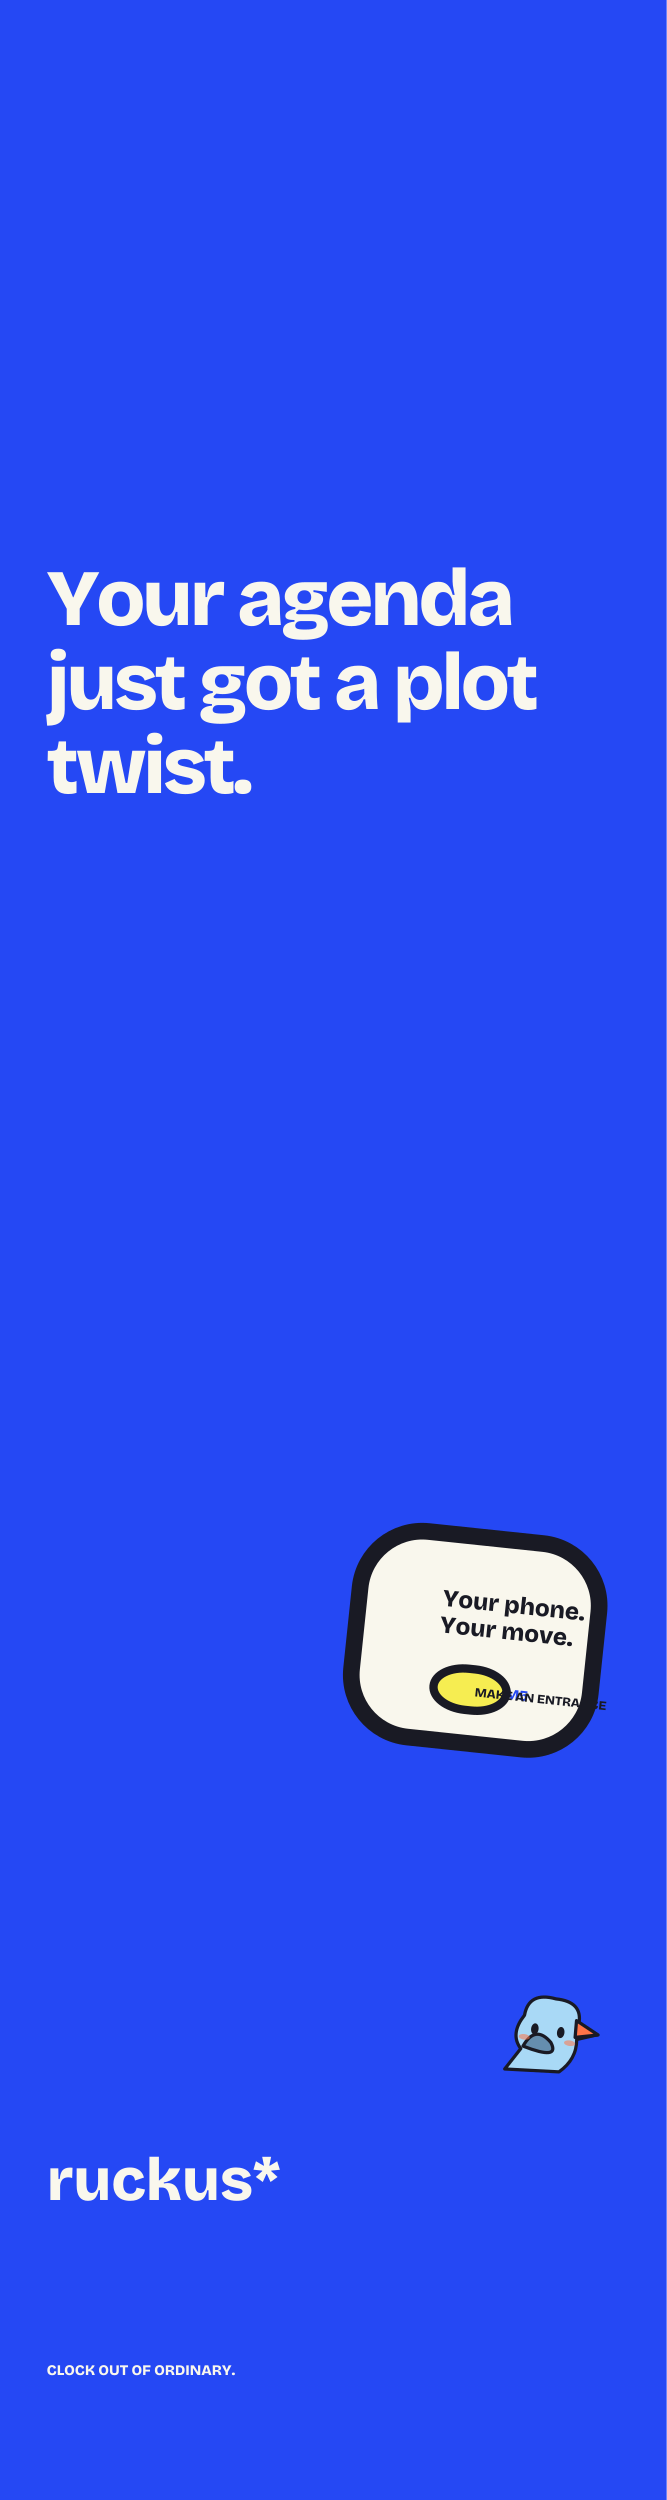
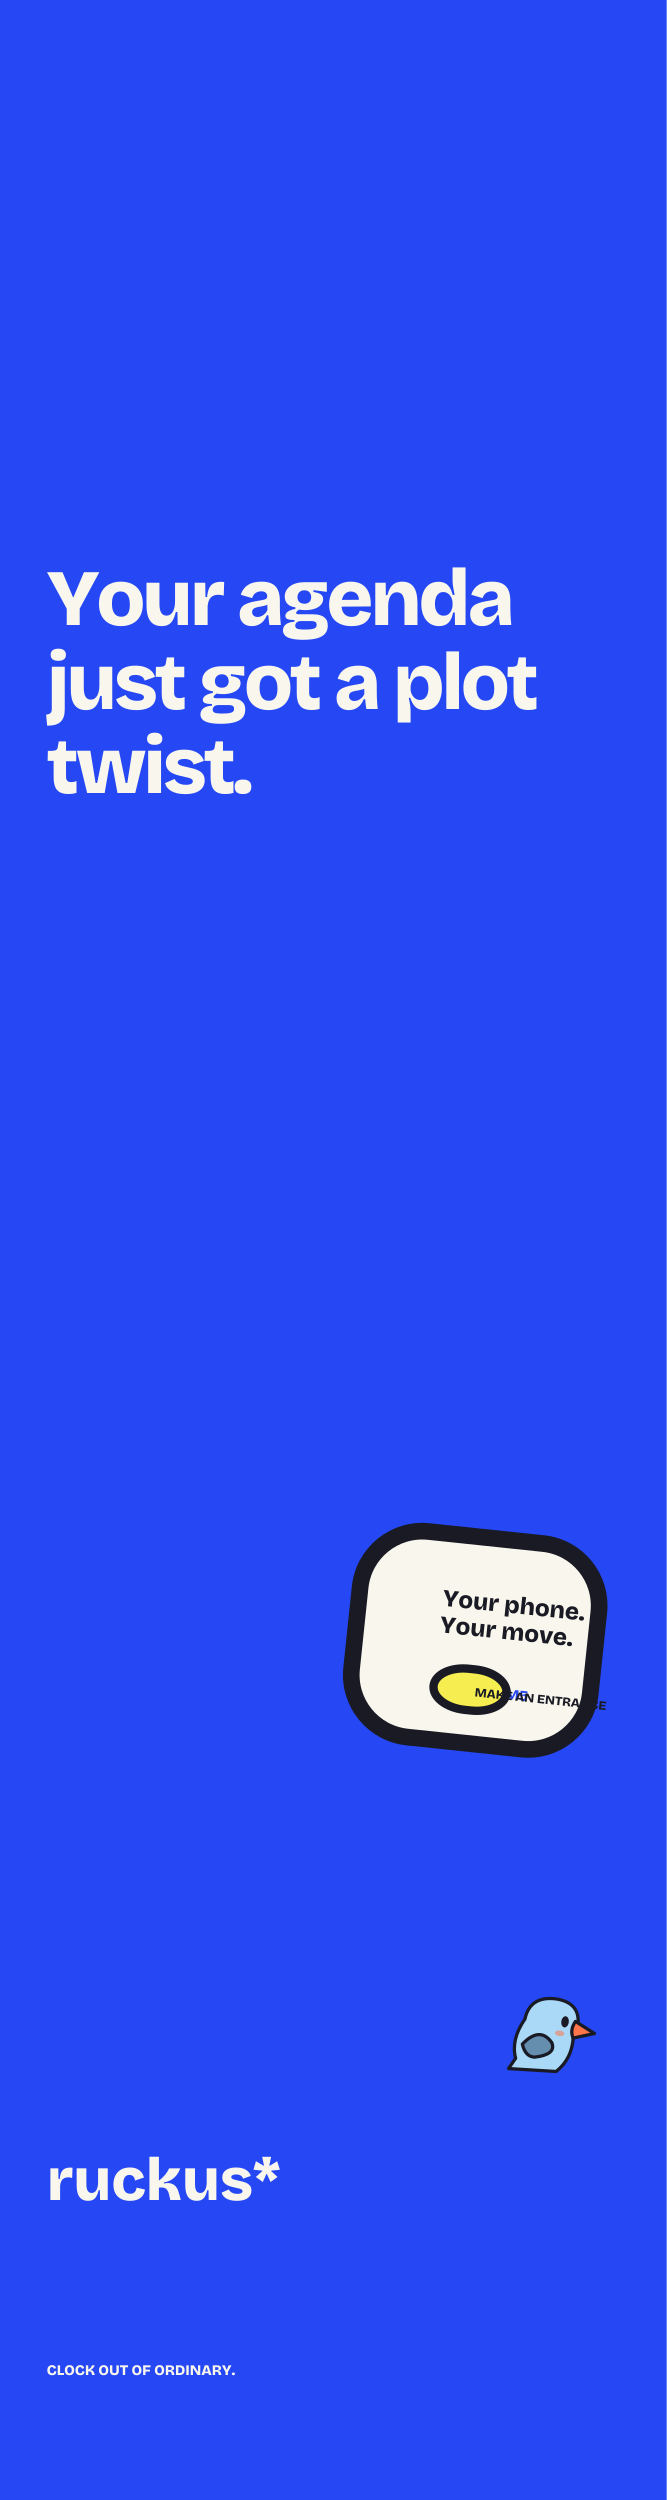
<svg xmlns="http://www.w3.org/2000/svg" viewBox="0 0 160 600">
  <rect width="160" height="600" fill="#2548f4" />
  <g fill="#f9f7ed" aria-label="Your agenda">
    <path d="M251 0V203L4 660H198L329 347H335L466 660H658L413 205V0Z" transform="translate(11.20 150.00) scale(0.0192 -0.0192)" />
    <path d="M305 -14Q225 -14 163.5 17.0Q102 48 67.0 110.0Q32 172 32 265Q32 358 67.0 419.5Q102 481 164.0 511.5Q226 542 306 542Q386 542 448.0 511.0Q510 480 545.0 418.5Q580 357 580 264Q580 169 544.0 107.0Q508 45 445.5 15.5Q383 -14 305 -14ZM310 103Q346 103 370.0 119.5Q394 136 406.0 170.0Q418 204 418 254Q418 307 405.0 343.5Q392 380 366.5 399.5Q341 419 301 419Q267 419 242.5 402.5Q218 386 206.0 352.0Q194 318 194 267Q194 185 224.5 144.0Q255 103 310 103Z" transform="translate(23.14 150.00) scale(0.0192 -0.0192)" />
    <path d="M243 -14Q149 -14 101.5 49.5Q54 113 54 243V528H216V264Q216 190 238.0 153.5Q260 117 305 117Q332 117 351.5 130.5Q371 144 384.5 168.5Q398 193 404.5 225.0Q411 257 411 295V528H572V214V0H444L441 163H421Q406 101 383.5 61.5Q361 22 327.0 4.0Q293 -14 243 -14Z" transform="translate(34.12 150.00) scale(0.0192 -0.0192)" />
    <path d="M62 0V245V528H194L197 349H217Q224 419 243.5 460.5Q263 502 299.5 521.0Q336 540 390 540Q398 540 408.0 539.5Q418 539 431 537L425 365Q409 373 390.5 375.5Q372 378 358 378Q319 378 290.5 363.0Q262 348 245.5 317.0Q229 286 224 239V0Z" transform="translate(45.53 150.00) scale(0.0192 -0.0192)" />
    <path d="M186 -14Q142 -14 108.0 3.5Q74 21 55.0 54.5Q36 88 36 136Q36 181 53.5 210.5Q71 240 104.5 257.5Q138 275 185.0 286.5Q232 298 292 307Q321 312 340.5 316.5Q360 321 370.0 331.0Q380 341 380 360Q380 385 362.0 403.0Q344 421 304 421Q276 421 253.5 411.0Q231 401 215.0 382.0Q199 363 191 336L49 378Q62 420 85.5 451.0Q109 482 142.0 502.5Q175 523 217.5 532.5Q260 542 308 542Q388 542 438.5 516.5Q489 491 513.5 437.5Q538 384 538 300V219Q538 183 539.5 146.5Q541 110 543.5 73.5Q546 37 550 0H408Q404 23 400.0 55.5Q396 88 394 122H375Q361 84 334.5 52.5Q308 21 270.5 3.5Q233 -14 186 -14ZM259 100Q277 100 295.5 106.5Q314 113 331.0 124.5Q348 136 362.0 153.0Q376 170 383 190L381 269L403 264Q384 252 361.0 245.0Q338 238 314.5 234.0Q291 230 268.5 225.5Q246 221 228.5 214.0Q211 207 201.0 195.0Q191 183 191 162Q191 134 210.0 117.0Q229 100 259 100Z" transform="translate(56.84 150.00) scale(0.0192 -0.0192)" />
    <path d="M275 -185Q187 -185 130.5 -171.5Q74 -158 48.0 -131.5Q22 -105 22 -67Q22 -21 58.5 8.0Q95 37 166 41V62Q111 62 81.5 73.0Q52 84 52 114Q52 142 81.0 165.0Q110 188 177 201V222Q116 227 80.0 262.5Q44 298 44 356Q44 405 72.0 445.5Q100 486 156.0 510.5Q212 535 296 535H570V414L403 436V412Q468 403 496.0 382.0Q524 361 524 323Q524 283 496.5 252.0Q469 221 419.0 203.5Q369 186 300 186Q288 186 273.5 187.0Q259 188 220 192Q204 178 195.0 168.5Q186 159 186 151Q186 145 191.0 141.0Q196 137 205.5 135.5Q215 134 226 134H387Q407 134 439.5 131.5Q472 129 504.5 116.0Q537 103 559.5 74.0Q582 45 582 -9Q582 -68 549.0 -107.5Q516 -147 448.0 -166.0Q380 -185 275 -185ZM296 -57Q354 -57 386.0 -51.0Q418 -45 430.5 -32.0Q443 -19 443 0Q443 18 436.0 28.5Q429 39 418.0 43.0Q407 47 395.5 48.0Q384 49 376 49H247Q210 49 192.5 31.5Q175 14 175 -9Q175 -28 187.0 -38.5Q199 -49 225.5 -53.0Q252 -57 296 -57ZM289 266Q332 266 353.5 289.0Q375 312 375 347Q375 385 353.0 409.5Q331 434 290 434Q249 434 226.0 409.5Q203 385 203 347Q203 324 213.0 305.5Q223 287 242.0 276.5Q261 266 289 266Z" transform="translate(67.49 150.00) scale(0.0192 -0.0192)" />
    <path d="M313 -14Q247 -14 195.0 3.5Q143 21 106.5 55.0Q70 89 51.0 139.0Q32 189 32 254Q32 317 50.5 370.0Q69 423 103.5 461.5Q138 500 188.5 521.0Q239 542 302 542Q366 542 414.5 521.5Q463 501 494.5 461.0Q526 421 541.0 363.5Q556 306 551 232L138 229V313L459 316L402 277Q409 327 396.0 358.5Q383 390 358.0 404.5Q333 419 304 419Q269 419 242.5 400.0Q216 381 201.0 345.0Q186 309 186 257Q186 175 221.5 138.0Q257 101 312 101Q339 101 357.0 108.5Q375 116 386.5 127.5Q398 139 404.5 153.0Q411 167 415 180L555 150Q547 113 529.5 83.0Q512 53 482.5 31.0Q453 9 411.5 -2.5Q370 -14 313 -14Z" transform="translate(78.38 150.00) scale(0.0192 -0.0192)" />
    <path d="M62 0V318V528H192L194 373H214Q227 429 251.0 467.0Q275 505 312.0 523.5Q349 542 399 542Q492 542 540.5 477.0Q589 412 589 270V0H427V252Q427 334 403.5 371.5Q380 409 334 409Q296 409 271.5 386.0Q247 363 235.0 325.0Q223 287 223 240V0Z" transform="translate(88.88 150.00) scale(0.0192 -0.0192)" />
    <path d="M255 -14Q189 -14 139.5 19.5Q90 53 62.0 115.5Q34 178 34 265Q34 345 58.0 407.0Q82 469 129.5 504.5Q177 540 247 540Q297 540 331.5 522.0Q366 504 389.0 468.0Q412 432 426 377H451Q444 411 438.0 441.5Q432 472 428.5 498.5Q425 525 425 545V720H587V258V0H455L453 156H431Q420 96 396.5 58.5Q373 21 337.5 3.5Q302 -14 255 -14ZM313 116Q344 116 365.5 129.5Q387 143 400.0 164.0Q413 185 419.0 209.0Q425 233 425 254V275Q425 294 420.0 313.0Q415 332 405.5 350.0Q396 368 382.0 382.0Q368 396 349.5 404.0Q331 412 309 412Q276 412 252.5 394.0Q229 376 216.5 343.0Q204 310 204 265Q204 220 217.0 186.5Q230 153 255.0 134.5Q280 116 313 116Z" transform="translate(100.46 150.00) scale(0.0192 -0.0192)" />
    <path d="M186 -14Q142 -14 108.0 3.5Q74 21 55.0 54.5Q36 88 36 136Q36 181 53.5 210.5Q71 240 104.5 257.5Q138 275 185.0 286.5Q232 298 292 307Q321 312 340.5 316.5Q360 321 370.0 331.0Q380 341 380 360Q380 385 362.0 403.0Q344 421 304 421Q276 421 253.5 411.0Q231 401 215.0 382.0Q199 363 191 336L49 378Q62 420 85.5 451.0Q109 482 142.0 502.5Q175 523 217.5 532.5Q260 542 308 542Q388 542 438.5 516.5Q489 491 513.5 437.5Q538 384 538 300V219Q538 183 539.5 146.5Q541 110 543.5 73.5Q546 37 550 0H408Q404 23 400.0 55.5Q396 88 394 122H375Q361 84 334.5 52.5Q308 21 270.5 3.5Q233 -14 186 -14ZM259 100Q277 100 295.5 106.5Q314 113 331.0 124.5Q348 136 362.0 153.0Q376 170 383 190L381 269L403 264Q384 252 361.0 245.0Q338 238 314.5 234.0Q291 230 268.5 225.5Q246 221 228.5 214.0Q211 207 201.0 195.0Q191 183 191 162Q191 134 210.0 117.0Q229 100 259 100Z" transform="translate(112.15 150.00) scale(0.0192 -0.0192)" />
  </g>
  <g fill="#f9f7ed" aria-label="just got a plot">
    <path d="M21 -208Q16 -208 13.0 -208.0Q10 -208 6 -208L-7 -71Q32 -66 48.0 -51.0Q64 -36 64 3V528H226V-6Q226 -60 212.5 -98.5Q199 -137 173.0 -161.0Q147 -185 108.5 -196.5Q70 -208 21 -208ZM145 602Q99 602 74.5 621.5Q50 641 50 677Q50 715 74.5 734.5Q99 754 145 754Q192 754 216.5 734.5Q241 715 241 678Q241 641 216.5 621.5Q192 602 145 602Z" transform="translate(11.20 170.16) scale(0.0192 -0.0192)" />
    <path d="M243 -14Q149 -14 101.5 49.5Q54 113 54 243V528H216V264Q216 190 238.0 153.5Q260 117 305 117Q332 117 351.5 130.5Q371 144 384.5 168.5Q398 193 404.5 225.0Q411 257 411 295V528H572V214V0H444L441 163H421Q406 101 383.5 61.5Q361 22 327.0 4.0Q293 -14 243 -14Z" transform="translate(15.96 170.16) scale(0.0192 -0.0192)" />
    <path d="M278 -14Q225 -14 182.0 -4.5Q139 5 107.0 23.0Q75 41 54.5 66.5Q34 92 26 123L146 176Q153 159 170.5 141.5Q188 124 217.5 113.0Q247 102 289 102Q329 102 351.5 113.5Q374 125 374 147Q374 163 361.5 172.5Q349 182 324.0 189.5Q299 197 262 204Q224 212 185.0 222.5Q146 233 112.0 251.5Q78 270 57.5 300.5Q37 331 37 378Q37 427 63.0 463.5Q89 500 140.5 521.0Q192 542 266 542Q332 542 382.0 525.0Q432 508 465.5 476.5Q499 445 512 401L383 355Q378 377 362.5 393.0Q347 409 323.5 417.5Q300 426 268 426Q229 426 207.5 414.0Q186 402 186 382Q186 366 200.5 355.5Q215 345 242.0 338.0Q269 331 306 323Q345 315 383.5 304.5Q422 294 453.5 276.5Q485 259 503.5 230.5Q522 202 522 157Q522 104 494.0 65.5Q466 27 411.5 6.5Q357 -14 278 -14Z" transform="translate(27.37 170.16) scale(0.0192 -0.0192)" />
    <path d="M268 -13Q175 -13 131.0 36.5Q87 86 87 195V402H12L15 527H69Q101 528 117.5 537.0Q134 546 138 571L151 645H242V528H369V397H242V202Q242 168 258.5 152.0Q275 136 309 136Q328 136 345.0 140.0Q362 144 373 151V2Q341 -8 314.5 -10.5Q288 -13 268 -13Z" transform="translate(37.14 170.16) scale(0.0192 -0.0192)" />
    <path d="M275 -185Q187 -185 130.5 -171.5Q74 -158 48.0 -131.5Q22 -105 22 -67Q22 -21 58.5 8.0Q95 37 166 41V62Q111 62 81.5 73.0Q52 84 52 114Q52 142 81.0 165.0Q110 188 177 201V222Q116 227 80.0 262.5Q44 298 44 356Q44 405 72.0 445.5Q100 486 156.0 510.5Q212 535 296 535H570V414L403 436V412Q468 403 496.0 382.0Q524 361 524 323Q524 283 496.5 252.0Q469 221 419.0 203.5Q369 186 300 186Q288 186 273.5 187.0Q259 188 220 192Q204 178 195.0 168.5Q186 159 186 151Q186 145 191.0 141.0Q196 137 205.5 135.5Q215 134 226 134H387Q407 134 439.5 131.5Q472 129 504.5 116.0Q537 103 559.5 74.0Q582 45 582 -9Q582 -68 549.0 -107.5Q516 -147 448.0 -166.0Q380 -185 275 -185ZM296 -57Q354 -57 386.0 -51.0Q418 -45 430.5 -32.0Q443 -19 443 0Q443 18 436.0 28.5Q429 39 418.0 43.0Q407 47 395.5 48.0Q384 49 376 49H247Q210 49 192.5 31.5Q175 14 175 -9Q175 -28 187.0 -38.5Q199 -49 225.5 -53.0Q252 -57 296 -57ZM289 266Q332 266 353.5 289.0Q375 312 375 347Q375 385 353.0 409.5Q331 434 290 434Q249 434 226.0 409.5Q203 385 203 347Q203 324 213.0 305.5Q223 287 242.0 276.5Q261 266 289 266Z" transform="translate(47.68 170.16) scale(0.0192 -0.0192)" />
    <path d="M305 -14Q225 -14 163.5 17.0Q102 48 67.0 110.0Q32 172 32 265Q32 358 67.0 419.5Q102 481 164.0 511.5Q226 542 306 542Q386 542 448.0 511.0Q510 480 545.0 418.5Q580 357 580 264Q580 169 544.0 107.0Q508 45 445.5 15.5Q383 -14 305 -14ZM310 103Q346 103 370.0 119.5Q394 136 406.0 170.0Q418 204 418 254Q418 307 405.0 343.5Q392 380 366.5 399.5Q341 419 301 419Q267 419 242.5 402.5Q218 386 206.0 352.0Q194 318 194 267Q194 185 224.5 144.0Q255 103 310 103Z" transform="translate(58.57 170.16) scale(0.0192 -0.0192)" />
    <path d="M268 -13Q175 -13 131.0 36.5Q87 86 87 195V402H12L15 527H69Q101 528 117.5 537.0Q134 546 138 571L151 645H242V528H369V397H242V202Q242 168 258.5 152.0Q275 136 309 136Q328 136 345.0 140.0Q362 144 373 151V2Q341 -8 314.5 -10.5Q288 -13 268 -13Z" transform="translate(69.55 170.16) scale(0.0192 -0.0192)" />
    <path d="M186 -14Q142 -14 108.0 3.5Q74 21 55.0 54.5Q36 88 36 136Q36 181 53.5 210.5Q71 240 104.5 257.5Q138 275 185.0 286.5Q232 298 292 307Q321 312 340.5 316.5Q360 321 370.0 331.0Q380 341 380 360Q380 385 362.0 403.0Q344 421 304 421Q276 421 253.5 411.0Q231 401 215.0 382.0Q199 363 191 336L49 378Q62 420 85.5 451.0Q109 482 142.0 502.5Q175 523 217.5 532.5Q260 542 308 542Q388 542 438.5 516.5Q489 491 513.5 437.5Q538 384 538 300V219Q538 183 539.5 146.5Q541 110 543.5 73.5Q546 37 550 0H408Q404 23 400.0 55.5Q396 88 394 122H375Q361 84 334.5 52.5Q308 21 270.5 3.5Q233 -14 186 -14ZM259 100Q277 100 295.5 106.5Q314 113 331.0 124.5Q348 136 362.0 153.0Q376 170 383 190L381 269L403 264Q384 252 361.0 245.0Q338 238 314.5 234.0Q291 230 268.5 225.5Q246 221 228.5 214.0Q211 207 201.0 195.0Q191 183 191 162Q191 134 210.0 117.0Q229 100 259 100Z" transform="translate(80.09 170.16) scale(0.0192 -0.0192)" />
    <path d="M62 -169V258V528H194L196 378L214 376Q223 432 246.0 469.0Q269 506 305.5 524.0Q342 542 389 542Q459 542 509.5 508.0Q560 474 587.0 411.0Q614 348 614 260Q614 182 590.5 120.0Q567 58 519.5 22.0Q472 -14 399 -14Q350 -14 316.0 3.5Q282 21 258.5 55.0Q235 89 219 140H200Q206 113 211.0 85.0Q216 57 219.5 31.0Q223 5 223 -19V-169ZM340 113Q373 113 396.5 131.0Q420 149 433.0 182.0Q446 215 446 259Q446 306 432.5 339.5Q419 373 394.0 391.5Q369 410 336 410Q305 410 283.5 396.5Q262 383 248.5 361.5Q235 340 229.0 316.0Q223 292 223 271V249Q223 230 228.0 211.0Q233 192 243.0 174.5Q253 157 267.0 143.0Q281 129 299.5 121.0Q318 113 340 113Z" transform="translate(94.26 170.16) scale(0.0192 -0.0192)" />
    <path d="M62 0V720H220V0Z" transform="translate(105.93 170.16) scale(0.0192 -0.0192)" />
    <path d="M305 -14Q225 -14 163.5 17.0Q102 48 67.0 110.0Q32 172 32 265Q32 358 67.0 419.5Q102 481 164.0 511.5Q226 542 306 542Q386 542 448.0 511.0Q510 480 545.0 418.5Q580 357 580 264Q580 169 544.0 107.0Q508 45 445.5 15.5Q383 -14 305 -14ZM310 103Q346 103 370.0 119.5Q394 136 406.0 170.0Q418 204 418 254Q418 307 405.0 343.5Q392 380 366.5 399.5Q341 419 301 419Q267 419 242.5 402.5Q218 386 206.0 352.0Q194 318 194 267Q194 185 224.5 144.0Q255 103 310 103Z" transform="translate(110.60 170.16) scale(0.0192 -0.0192)" />
    <path d="M268 -13Q175 -13 131.0 36.5Q87 86 87 195V402H12L15 527H69Q101 528 117.5 537.0Q134 546 138 571L151 645H242V528H369V397H242V202Q242 168 258.5 152.0Q275 136 309 136Q328 136 345.0 140.0Q362 144 373 151V2Q341 -8 314.5 -10.5Q288 -13 268 -13Z" transform="translate(121.58 170.16) scale(0.0192 -0.0192)" />
  </g>
  <g fill="#f9f7ed" aria-label="twist.">
    <path d="M268 -13Q175 -13 131.0 36.5Q87 86 87 195V402H12L15 527H69Q101 528 117.5 537.0Q134 546 138 571L151 645H242V528H369V397H242V202Q242 168 258.5 152.0Q275 136 309 136Q328 136 345.0 140.0Q362 144 373 151V2Q341 -8 314.5 -10.5Q288 -13 268 -13Z" transform="translate(11.20 190.32) scale(0.0192 -0.0192)" />
    <path d="M140 0 12 528H180L245 126H265L346 528H537L621 126H642L704 528H869L741 0H519L446 398H427L359 0Z" transform="translate(18.23 190.32) scale(0.0192 -0.0192)" />
    <path d="M62 0V528H223V0ZM143 602Q97 602 72.5 621.5Q48 641 48 677Q48 715 72.5 734.5Q97 754 143 754Q190 754 214.5 734.5Q239 715 239 678Q239 641 214.5 621.5Q190 602 143 602Z" transform="translate(34.37 190.32) scale(0.0192 -0.0192)" />
    <path d="M278 -14Q225 -14 182.0 -4.5Q139 5 107.0 23.0Q75 41 54.5 66.5Q34 92 26 123L146 176Q153 159 170.5 141.5Q188 124 217.5 113.0Q247 102 289 102Q329 102 351.5 113.5Q374 125 374 147Q374 163 361.5 172.5Q349 182 324.0 189.5Q299 197 262 204Q224 212 185.0 222.5Q146 233 112.0 251.5Q78 270 57.5 300.5Q37 331 37 378Q37 427 63.0 463.5Q89 500 140.5 521.0Q192 542 266 542Q332 542 382.0 525.0Q432 508 465.5 476.5Q499 445 512 401L383 355Q378 377 362.5 393.0Q347 409 323.5 417.5Q300 426 268 426Q229 426 207.5 414.0Q186 402 186 382Q186 366 200.5 355.5Q215 345 242.0 338.0Q269 331 306 323Q345 315 383.5 304.5Q422 294 453.5 276.5Q485 259 503.5 230.5Q522 202 522 157Q522 104 494.0 65.5Q466 27 411.5 6.5Q357 -14 278 -14Z" transform="translate(39.10 190.32) scale(0.0192 -0.0192)" />
    <path d="M268 -13Q175 -13 131.0 36.5Q87 86 87 195V402H12L15 527H69Q101 528 117.5 537.0Q134 546 138 571L151 645H242V528H369V397H242V202Q242 168 258.5 152.0Q275 136 309 136Q328 136 345.0 140.0Q362 144 373 151V2Q341 -8 314.5 -10.5Q288 -13 268 -13Z" transform="translate(48.87 190.32) scale(0.0192 -0.0192)" />
    <path d="M125 -13Q73 -13 47.5 9.0Q22 31 22 77Q22 124 47.5 146.0Q73 168 125 168Q178 168 204.0 146.0Q230 124 230 77Q230 -13 125 -13Z" transform="translate(55.90 190.32) scale(0.0192 -0.0192)" />
  </g>
  <g fill="#f9f7ed" aria-label="ruckus*">
    <path d="M62 0V245V528H194L197 349H217Q224 419 243.5 460.5Q263 502 299.5 521.0Q336 540 390 540Q398 540 408.0 539.5Q418 539 431 537L425 365Q409 373 390.5 375.5Q372 378 358 378Q319 378 290.5 363.0Q262 348 245.5 317.0Q229 286 224 239V0Z" transform="translate(11.20 528.00) scale(0.0144 -0.0144)" />
    <path d="M243 -14Q149 -14 101.5 49.5Q54 113 54 243V528H216V264Q216 190 238.0 153.5Q260 117 305 117Q332 117 351.5 130.5Q371 144 384.5 168.5Q398 193 404.5 225.0Q411 257 411 295V528H572V214V0H444L441 163H421Q406 101 383.5 61.5Q361 22 327.0 4.0Q293 -14 243 -14Z" transform="translate(17.62 528.00) scale(0.0144 -0.0144)" />
    <path d="M311 -14Q243 -14 191.0 5.0Q139 24 104.0 59.5Q69 95 50.5 145.0Q32 195 32 257Q32 321 50.5 373.0Q69 425 104.0 463.0Q139 501 190.0 521.5Q241 542 307 542Q373 542 421.0 521.0Q469 500 499.5 462.0Q530 424 541 374L392 324Q389 357 376.0 378.0Q363 399 342.5 408.5Q322 418 298 418Q273 418 254.0 408.0Q235 398 222.0 378.0Q209 358 202.0 329.5Q195 301 195 264Q195 211 208.5 175.5Q222 140 248.5 122.0Q275 104 313 104Q352 104 374.0 120.0Q396 136 406.0 159.5Q416 183 418 206L558 175Q554 138 538.5 103.5Q523 69 493.0 42.5Q463 16 418.5 1.0Q374 -14 311 -14Z" transform="translate(26.75 528.00) scale(0.0144 -0.0144)" />
    <path d="M62 0V721H220V323Q249 344 274.5 368.0Q300 392 321.5 418.0Q343 444 360.5 471.5Q378 499 391 528H575Q562 489 539.0 450.5Q516 412 483.0 379.5Q450 347 404.5 324.0Q359 301 302 293V275Q374 289 420.5 275.5Q467 262 495.0 232.0Q523 202 538.0 162.0Q553 122 563 83L584 0H409L399 50Q389 99 375.5 134.0Q362 169 337.0 188.5Q312 208 265 208H220V0Z" transform="translate(34.97 528.00) scale(0.0144 -0.0144)" />
    <path d="M243 -14Q149 -14 101.5 49.5Q54 113 54 243V528H216V264Q216 190 238.0 153.5Q260 117 305 117Q332 117 351.5 130.5Q371 144 384.5 168.5Q398 193 404.5 225.0Q411 257 411 295V528H572V214V0H444L441 163H421Q406 101 383.5 61.5Q361 22 327.0 4.0Q293 -14 243 -14Z" transform="translate(43.69 528.00) scale(0.0144 -0.0144)" />
    <path d="M278 -14Q225 -14 182.0 -4.5Q139 5 107.0 23.0Q75 41 54.5 66.5Q34 92 26 123L146 176Q153 159 170.5 141.5Q188 124 217.5 113.0Q247 102 289 102Q329 102 351.5 113.5Q374 125 374 147Q374 163 361.5 172.5Q349 182 324.0 189.5Q299 197 262 204Q224 212 185.0 222.5Q146 233 112.0 251.5Q78 270 57.5 300.5Q37 331 37 378Q37 427 63.0 463.5Q89 500 140.5 521.0Q192 542 266 542Q332 542 382.0 525.0Q432 508 465.5 476.5Q499 445 512 401L383 355Q378 377 362.5 393.0Q347 409 323.5 417.5Q300 426 268 426Q229 426 207.5 414.0Q186 402 186 382Q186 366 200.5 355.5Q215 345 242.0 338.0Q269 331 306 323Q345 315 383.5 304.5Q422 294 453.5 276.5Q485 259 503.5 230.5Q522 202 522 157Q522 104 494.0 65.5Q466 27 411.5 6.5Q357 -14 278 -14Z" transform="translate(52.82 528.00) scale(0.0144 -0.0144)" />
    <path d="M163 300 47 384 154 481 152 490 8 505 49 646 177 571 183 576 153 720H302L272 576L279 571L403 646L448 504L305 490L303 481L409 384L292 300L232 433H223Z" transform="translate(60.72 528.00) scale(0.0144 -0.0144)" />
  </g>
  <g fill="#f9f7ed" aria-label="CLOCK OUT OF ORDINARY.">
    <path d="M379 -14Q301 -14 239.0 7.0Q177 28 133.5 71.0Q90 114 67.5 176.5Q45 239 45 323Q45 409 68.0 474.0Q91 539 134.5 584.0Q178 629 237.0 651.5Q296 674 368 674Q425 674 472.5 660.0Q520 646 555.0 618.5Q590 591 609.5 552.5Q629 514 630 465L481 424Q481 465 463.5 491.0Q446 517 419.5 530.5Q393 544 362 544Q337 544 310.5 533.5Q284 523 262.0 498.5Q240 474 227.0 434.0Q214 394 214 334Q214 256 236.0 208.0Q258 160 297.0 137.5Q336 115 383 115Q435 115 463.5 137.5Q492 160 504.0 194.0Q516 228 517 263L657 241Q656 187 641.0 140.0Q626 93 593.5 58.5Q561 24 508.0 5.0Q455 -14 379 -14Z" transform="translate(11.20 570.00) scale(0.00352 -0.00352)" />
    <path d="M69 0V660H230V0ZM98 0V135H499V0Z" transform="translate(13.61 570.00) scale(0.00352 -0.00352)" />
    <path d="M360 -14Q288 -14 230.0 8.0Q172 30 130.5 73.0Q89 116 67.0 179.5Q45 243 45 327Q45 445 86.5 521.5Q128 598 201.0 636.0Q274 674 366 674Q437 674 495.0 652.0Q553 630 594.5 587.0Q636 544 658.5 479.5Q681 415 681 331Q681 244 657.5 179.5Q634 115 591.5 72.0Q549 29 490.0 7.5Q431 -14 360 -14ZM365 112Q414 112 447.5 136.5Q481 161 498.5 207.5Q516 254 516 321Q516 392 498.0 441.5Q480 491 445.5 516.5Q411 542 361 542Q313 542 279.5 517.5Q246 493 228.0 445.5Q210 398 210 329Q210 277 220.5 236.5Q231 196 250.0 168.5Q269 141 298.5 126.5Q328 112 365 112Z" transform="translate(15.40 570.00) scale(0.00352 -0.00352)" />
    <path d="M379 -14Q301 -14 239.0 7.0Q177 28 133.5 71.0Q90 114 67.5 176.5Q45 239 45 323Q45 409 68.0 474.0Q91 539 134.5 584.0Q178 629 237.0 651.5Q296 674 368 674Q425 674 472.5 660.0Q520 646 555.0 618.5Q590 591 609.5 552.5Q629 514 630 465L481 424Q481 465 463.5 491.0Q446 517 419.5 530.5Q393 544 362 544Q337 544 310.5 533.5Q284 523 262.0 498.5Q240 474 227.0 434.0Q214 394 214 334Q214 256 236.0 208.0Q258 160 297.0 137.5Q336 115 383 115Q435 115 463.5 137.5Q492 160 504.0 194.0Q516 228 517 263L657 241Q656 187 641.0 140.0Q626 93 593.5 58.5Q561 24 508.0 5.0Q455 -14 379 -14Z" transform="translate(17.95 570.00) scale(0.00352 -0.00352)" />
    <path d="M69 0V660H230V371Q279 393 321.0 426.0Q363 459 395.5 498.0Q428 537 449.5 578.5Q471 620 481 660H667Q655 614 628.0 566.5Q601 519 563.0 475.5Q525 432 481.5 398.0Q438 364 393 344V329Q439 329 474.5 319.0Q510 309 537.5 288.0Q565 267 585.5 235.5Q606 204 621 160L678 0H495L458 131Q446 175 426.0 200.5Q406 226 373.0 237.5Q340 249 288 249H230V0Z" transform="translate(20.37 570.00) scale(0.00352 -0.00352)" />
    <path d="M360 -14Q288 -14 230.0 8.0Q172 30 130.5 73.0Q89 116 67.0 179.5Q45 243 45 327Q45 445 86.5 521.5Q128 598 201.0 636.0Q274 674 366 674Q437 674 495.0 652.0Q553 630 594.5 587.0Q636 544 658.5 479.5Q681 415 681 331Q681 244 657.5 179.5Q634 115 591.5 72.0Q549 29 490.0 7.5Q431 -14 360 -14ZM365 112Q414 112 447.5 136.5Q481 161 498.5 207.5Q516 254 516 321Q516 392 498.0 441.5Q480 491 445.5 516.5Q411 542 361 542Q313 542 279.5 517.5Q246 493 228.0 445.5Q210 398 210 329Q210 277 220.5 236.5Q231 196 250.0 168.5Q269 141 298.5 126.5Q328 112 365 112Z" transform="translate(23.60 570.00) scale(0.00352 -0.00352)" />
    <path d="M368 -14Q305 -14 256.0 -1.5Q207 11 171.0 35.0Q135 59 111.5 93.0Q88 127 76.5 169.5Q65 212 65 262V660H227V267Q227 219 242.0 188.0Q257 157 288.0 142.5Q319 128 367 128Q415 128 446.0 142.5Q477 157 492.0 188.0Q507 219 507 267V660H668V262Q668 131 593.5 58.5Q519 -14 368 -14Z" transform="translate(26.16 570.00) scale(0.00352 -0.00352)" />
    <path d="M208 0V660H370V0ZM16 526V660H564V526Z" transform="translate(28.74 570.00) scale(0.00352 -0.00352)" />
    <path d="M360 -14Q288 -14 230.0 8.0Q172 30 130.5 73.0Q89 116 67.0 179.5Q45 243 45 327Q45 445 86.5 521.5Q128 598 201.0 636.0Q274 674 366 674Q437 674 495.0 652.0Q553 630 594.5 587.0Q636 544 658.5 479.5Q681 415 681 331Q681 244 657.5 179.5Q634 115 591.5 72.0Q549 29 490.0 7.5Q431 -14 360 -14ZM365 112Q414 112 447.5 136.5Q481 161 498.5 207.5Q516 254 516 321Q516 392 498.0 441.5Q480 491 445.5 516.5Q411 542 361 542Q313 542 279.5 517.5Q246 493 228.0 445.5Q210 398 210 329Q210 277 220.5 236.5Q231 196 250.0 168.5Q269 141 298.5 126.5Q328 112 365 112Z" transform="translate(31.56 570.00) scale(0.00352 -0.00352)" />
    <path d="M69 0V660H230V0ZM148 235V366H535V235ZM148 523V660H571V523Z" transform="translate(34.11 570.00) scale(0.00352 -0.00352)" />
    <path d="M360 -14Q288 -14 230.0 8.0Q172 30 130.5 73.0Q89 116 67.0 179.5Q45 243 45 327Q45 445 86.5 521.5Q128 598 201.0 636.0Q274 674 366 674Q437 674 495.0 652.0Q553 630 594.5 587.0Q636 544 658.5 479.5Q681 415 681 331Q681 244 657.5 179.5Q634 115 591.5 72.0Q549 29 490.0 7.5Q431 -14 360 -14ZM365 112Q414 112 447.5 136.5Q481 161 498.5 207.5Q516 254 516 321Q516 392 498.0 441.5Q480 491 445.5 516.5Q411 542 361 542Q313 542 279.5 517.5Q246 493 228.0 445.5Q210 398 210 329Q210 277 220.5 236.5Q231 196 250.0 168.5Q269 141 298.5 126.5Q328 112 365 112Z" transform="translate(37.01 570.00) scale(0.00352 -0.00352)" />
    <path d="M69 0V660H350Q405 660 450.0 651.5Q495 643 529.5 626.5Q564 610 588.0 586.5Q612 563 624.0 532.5Q636 502 636 465Q636 430 625.0 402.0Q614 374 591.5 353.0Q569 332 535.0 319.0Q501 306 456 300V285Q513 279 544.5 259.5Q576 240 593.0 208.0Q610 176 623 131L661 0H482L453 121Q444 161 428.5 183.0Q413 205 389.0 213.5Q365 222 329 222H230V0ZM230 341H339Q400 341 434.0 365.0Q468 389 468 440Q468 490 437.0 514.0Q406 538 343 538H230Z" transform="translate(39.56 570.00) scale(0.00352 -0.00352)" />
    <path d="M144 0V130H335Q387 130 422.0 152.0Q457 174 474.5 218.0Q492 262 492 328Q492 381 481.0 419.0Q470 457 448.5 481.5Q427 506 393.5 518.0Q360 530 315 530H144V660H309Q432 660 510.0 621.0Q588 582 624.0 509.5Q660 437 660 336Q660 258 641.5 201.0Q623 144 591.0 105.5Q559 67 517.5 43.5Q476 20 430.5 10.0Q385 0 340 0ZM69 0V660H230V0Z" transform="translate(41.99 570.00) scale(0.00352 -0.00352)" />
    <path d="M69 0V660H233V0Z" transform="translate(44.47 570.00) scale(0.00352 -0.00352)" />
    <path d="M69 0V660H278L561 217H573L563 660H720V0H531L228 468H217L226 0Z" transform="translate(45.53 570.00) scale(0.00352 -0.00352)" />
    <path d="M14 0 238 660H474L698 0H522L364 534H348L190 0ZM147 124V232H589V124Z" transform="translate(48.31 570.00) scale(0.00352 -0.00352)" />
    <path d="M69 0V660H350Q405 660 450.0 651.5Q495 643 529.5 626.5Q564 610 588.0 586.5Q612 563 624.0 532.5Q636 502 636 465Q636 430 625.0 402.0Q614 374 591.5 353.0Q569 332 535.0 319.0Q501 306 456 300V285Q513 279 544.5 259.5Q576 240 593.0 208.0Q610 176 623 131L661 0H482L453 121Q444 161 428.5 183.0Q413 205 389.0 213.5Q365 222 329 222H230V0ZM230 341H339Q400 341 434.0 365.0Q468 389 468 440Q468 490 437.0 514.0Q406 538 343 538H230Z" transform="translate(50.82 570.00) scale(0.00352 -0.00352)" />
    <path d="M251 0V203L4 660H198L329 347H335L466 660H658L413 205V0Z" transform="translate(53.24 570.00) scale(0.00352 -0.00352)" />
    <path d="M125 -13Q73 -13 47.5 9.0Q22 31 22 77Q22 124 47.5 146.0Q73 168 125 168Q178 168 204.0 146.0Q230 124 230 77Q230 -13 125 -13Z" transform="translate(55.57 570.00) scale(0.00352 -0.00352)" />
  </g>
  <g transform="translate(88.0 366.0) rotate(6)">
    <rect width="57.6" height="49.6" rx="15" fill="#f9f7ed" stroke="#191a24" stroke-width="4" />
    <g fill="#2548f4" aria-label="ROOM J7KM5">
      <path d="M69 0V660H350Q405 660 450.0 651.5Q495 643 529.5 626.5Q564 610 588.0 586.5Q612 563 624.0 532.5Q636 502 636 465Q636 430 625.0 402.0Q614 374 591.5 353.0Q569 332 535.0 319.0Q501 306 456 300V285Q513 279 544.5 259.5Q576 240 593.0 208.0Q610 176 623 131L661 0H482L453 121Q444 161 428.5 183.0Q413 205 389.0 213.5Q365 222 329 222H230V0ZM230 341H339Q400 341 434.0 365.0Q468 389 468 440Q468 490 437.0 514.0Q406 538 343 538H230Z" transform="translate(20.00 38.00) scale(0.00352 -0.00352)" />
      <path d="M360 -14Q288 -14 230.0 8.0Q172 30 130.5 73.0Q89 116 67.0 179.5Q45 243 45 327Q45 445 86.5 521.5Q128 598 201.0 636.0Q274 674 366 674Q437 674 495.0 652.0Q553 630 594.5 587.0Q636 544 658.5 479.5Q681 415 681 331Q681 244 657.5 179.5Q634 115 591.5 72.0Q549 29 490.0 7.5Q431 -14 360 -14ZM365 112Q414 112 447.5 136.5Q481 161 498.5 207.5Q516 254 516 321Q516 392 498.0 441.5Q480 491 445.5 516.5Q411 542 361 542Q313 542 279.5 517.5Q246 493 228.0 445.5Q210 398 210 329Q210 277 220.5 236.5Q231 196 250.0 168.5Q269 141 298.5 126.5Q328 112 365 112Z" transform="translate(22.42 38.00) scale(0.00352 -0.00352)" />
      <path d="M360 -14Q288 -14 230.0 8.0Q172 30 130.5 73.0Q89 116 67.0 179.5Q45 243 45 327Q45 445 86.5 521.5Q128 598 201.0 636.0Q274 674 366 674Q437 674 495.0 652.0Q553 630 594.5 587.0Q636 544 658.5 479.5Q681 415 681 331Q681 244 657.5 179.5Q634 115 591.5 72.0Q549 29 490.0 7.5Q431 -14 360 -14ZM365 112Q414 112 447.5 136.5Q481 161 498.5 207.5Q516 254 516 321Q516 392 498.0 441.5Q480 491 445.5 516.5Q411 542 361 542Q313 542 279.5 517.5Q246 493 228.0 445.5Q210 398 210 329Q210 277 220.5 236.5Q231 196 250.0 168.5Q269 141 298.5 126.5Q328 112 365 112Z" transform="translate(24.97 38.00) scale(0.00352 -0.00352)" />
      <path d="M69 0V660H310L482 185H487L655 660H885V0H733L742 496H731L540 0H408L221 496H210L219 0Z" transform="translate(27.53 38.00) scale(0.00352 -0.00352)" />
      <path d="M22 -7 15 141Q26 139 37.5 138.0Q49 137 56 137Q94 137 114.5 147.5Q135 158 143.5 181.0Q152 204 152 243V660H314V242Q314 158 289.0 102.0Q264 46 213.0 17.5Q162 -11 83 -11Q73 -11 59.0 -10.0Q45 -9 22 -7Z" transform="translate(31.67 38.00) scale(0.00352 -0.00352)" />
      <path d="M114 0Q114 65 128.5 133.0Q143 201 172.5 269.5Q202 338 248.5 403.0Q295 468 358 526V535L20 530V661H501V530Q460 491 422.5 433.0Q385 375 356.0 305.0Q327 235 310.0 157.5Q293 80 293 0Z" transform="translate(33.02 38.00) scale(0.00352 -0.00352)" />
      <path d="M69 0V660H230V371Q279 393 321.0 426.0Q363 459 395.5 498.0Q428 537 449.5 578.5Q471 620 481 660H667Q655 614 628.0 566.5Q601 519 563.0 475.5Q525 432 481.5 398.0Q438 364 393 344V329Q439 329 474.5 319.0Q510 309 537.5 288.0Q565 267 585.5 235.5Q606 204 621 160L678 0H495L458 131Q446 175 426.0 200.5Q406 226 373.0 237.5Q340 249 288 249H230V0Z" transform="translate(34.84 38.00) scale(0.00352 -0.00352)" />
      <path d="M69 0V660H310L482 185H487L655 660H885V0H733L742 496H731L540 0H408L221 496H210L219 0Z" transform="translate(37.29 38.00) scale(0.00352 -0.00352)" />
      <path d="M304 -14Q227 -14 168.0 8.0Q109 30 76.0 70.5Q43 111 44 169L197 198Q202 155 233.0 134.0Q264 113 304 113Q353 113 379.5 141.0Q406 169 406 224Q406 251 400.0 272.5Q394 294 382.0 309.0Q370 324 351.5 331.5Q333 339 308 339Q294 339 281.0 335.5Q268 332 256.0 325.0Q244 318 233.5 306.0Q223 294 212 277H54L80 660H544V527H213L199 354H210Q231 402 276.0 427.5Q321 453 376 453Q441 453 484.5 425.5Q528 398 550.0 347.5Q572 297 572 227Q572 144 538.5 90.5Q505 37 444.5 11.5Q384 -14 304 -14Z" transform="translate(40.65 38.00) scale(0.00352 -0.00352)" />
    </g>
    <g fill="#191a24" aria-label="Your phone.">
      <path d="M251 0V203L4 660H198L329 347H335L466 660H658L413 205V0Z" transform="translate(20.00 17.36) scale(0.00576 -0.00576)" />
      <path d="M305 -14Q225 -14 163.5 17.0Q102 48 67.0 110.0Q32 172 32 265Q32 358 67.0 419.5Q102 481 164.0 511.5Q226 542 306 542Q386 542 448.0 511.0Q510 480 545.0 418.5Q580 357 580 264Q580 169 544.0 107.0Q508 45 445.5 15.5Q383 -14 305 -14ZM310 103Q346 103 370.0 119.5Q394 136 406.0 170.0Q418 204 418 254Q418 307 405.0 343.5Q392 380 366.5 399.5Q341 419 301 419Q267 419 242.5 402.5Q218 386 206.0 352.0Q194 318 194 267Q194 185 224.5 144.0Q255 103 310 103Z" transform="translate(23.81 17.36) scale(0.00576 -0.00576)" />
      <path d="M243 -14Q149 -14 101.5 49.5Q54 113 54 243V528H216V264Q216 190 238.0 153.5Q260 117 305 117Q332 117 351.5 130.5Q371 144 384.5 168.5Q398 193 404.5 225.0Q411 257 411 295V528H572V214V0H444L441 163H421Q406 101 383.5 61.5Q361 22 327.0 4.0Q293 -14 243 -14Z" transform="translate(27.34 17.36) scale(0.00576 -0.00576)" />
      <path d="M62 0V245V528H194L197 349H217Q224 419 243.5 460.5Q263 502 299.5 521.0Q336 540 390 540Q398 540 408.0 539.5Q418 539 431 537L425 365Q409 373 390.5 375.5Q372 378 358 378Q319 378 290.5 363.0Q262 348 245.5 317.0Q229 286 224 239V0Z" transform="translate(30.99 17.36) scale(0.00576 -0.00576)" />
      <path d="M62 -169V258V528H194L196 378L214 376Q223 432 246.0 469.0Q269 506 305.5 524.0Q342 542 389 542Q459 542 509.5 508.0Q560 474 587.0 411.0Q614 348 614 260Q614 182 590.5 120.0Q567 58 519.5 22.0Q472 -14 399 -14Q350 -14 316.0 3.5Q282 21 258.5 55.0Q235 89 219 140H200Q206 113 211.0 85.0Q216 57 219.5 31.0Q223 5 223 -19V-169ZM340 113Q373 113 396.5 131.0Q420 149 433.0 182.0Q446 215 446 259Q446 306 432.5 339.5Q419 373 394.0 391.5Q369 410 336 410Q305 410 283.5 396.5Q262 383 248.5 361.5Q235 340 229.0 316.0Q223 292 223 271V249Q223 230 228.0 211.0Q233 192 243.0 174.5Q253 157 267.0 143.0Q281 129 299.5 121.0Q318 113 340 113Z" transform="translate(34.84 17.36) scale(0.00576 -0.00576)" />
      <path d="M62 0V336V720H223V555Q223 535 221.5 513.5Q220 492 216.5 469.5Q213 447 209.5 424.0Q206 401 201 379H225Q239 428 260.0 464.5Q281 501 315.0 521.5Q349 542 402 542Q496 542 542.5 476.5Q589 411 589 275V0H427V248Q427 329 403.5 369.5Q380 410 332 410Q295 410 271.0 387.0Q247 364 235.0 325.5Q223 287 223 240V0Z" transform="translate(38.58 17.36) scale(0.00576 -0.00576)" />
      <path d="M305 -14Q225 -14 163.5 17.0Q102 48 67.0 110.0Q32 172 32 265Q32 358 67.0 419.5Q102 481 164.0 511.5Q226 542 306 542Q386 542 448.0 511.0Q510 480 545.0 418.5Q580 357 580 264Q580 169 544.0 107.0Q508 45 445.5 15.5Q383 -14 305 -14ZM310 103Q346 103 370.0 119.5Q394 136 406.0 170.0Q418 204 418 254Q418 307 405.0 343.5Q392 380 366.5 399.5Q341 419 301 419Q267 419 242.5 402.5Q218 386 206.0 352.0Q194 318 194 267Q194 185 224.5 144.0Q255 103 310 103Z" transform="translate(42.28 17.36) scale(0.00576 -0.00576)" />
      <path d="M62 0V318V528H192L194 373H214Q227 429 251.0 467.0Q275 505 312.0 523.5Q349 542 399 542Q492 542 540.5 477.0Q589 412 589 270V0H427V252Q427 334 403.5 371.5Q380 409 334 409Q296 409 271.5 386.0Q247 363 235.0 325.0Q223 287 223 240V0Z" transform="translate(45.80 17.36) scale(0.00576 -0.00576)" />
      <path d="M313 -14Q247 -14 195.0 3.5Q143 21 106.5 55.0Q70 89 51.0 139.0Q32 189 32 254Q32 317 50.5 370.0Q69 423 103.5 461.5Q138 500 188.5 521.0Q239 542 302 542Q366 542 414.5 521.5Q463 501 494.5 461.0Q526 421 541.0 363.5Q556 306 551 232L138 229V313L459 316L402 277Q409 327 396.0 358.5Q383 390 358.0 404.5Q333 419 304 419Q269 419 242.5 400.0Q216 381 201.0 345.0Q186 309 186 257Q186 175 221.5 138.0Q257 101 312 101Q339 101 357.0 108.5Q375 116 386.5 127.5Q398 139 404.5 153.0Q411 167 415 180L555 150Q547 113 529.5 83.0Q512 53 482.5 31.0Q453 9 411.5 -2.5Q370 -14 313 -14Z" transform="translate(49.51 17.36) scale(0.00576 -0.00576)" />
      <path d="M125 -13Q73 -13 47.5 9.0Q22 31 22 77Q22 124 47.5 146.0Q73 168 125 168Q178 168 204.0 146.0Q230 124 230 77Q230 -13 125 -13Z" transform="translate(52.89 17.36) scale(0.00576 -0.00576)" />
    </g>
    <g fill="#191a24" aria-label="Your move.">
      <path d="M251 0V203L4 660H198L329 347H335L466 660H658L413 205V0Z" transform="translate(20.00 23.76) scale(0.00576 -0.00576)" />
      <path d="M305 -14Q225 -14 163.5 17.0Q102 48 67.0 110.0Q32 172 32 265Q32 358 67.0 419.5Q102 481 164.0 511.5Q226 542 306 542Q386 542 448.0 511.0Q510 480 545.0 418.5Q580 357 580 264Q580 169 544.0 107.0Q508 45 445.5 15.5Q383 -14 305 -14ZM310 103Q346 103 370.0 119.5Q394 136 406.0 170.0Q418 204 418 254Q418 307 405.0 343.5Q392 380 366.5 399.5Q341 419 301 419Q267 419 242.5 402.5Q218 386 206.0 352.0Q194 318 194 267Q194 185 224.5 144.0Q255 103 310 103Z" transform="translate(23.81 23.76) scale(0.00576 -0.00576)" />
      <path d="M243 -14Q149 -14 101.5 49.5Q54 113 54 243V528H216V264Q216 190 238.0 153.5Q260 117 305 117Q332 117 351.5 130.5Q371 144 384.5 168.5Q398 193 404.5 225.0Q411 257 411 295V528H572V214V0H444L441 163H421Q406 101 383.5 61.5Q361 22 327.0 4.0Q293 -14 243 -14Z" transform="translate(27.34 23.76) scale(0.00576 -0.00576)" />
      <path d="M62 0V245V528H194L197 349H217Q224 419 243.5 460.5Q263 502 299.5 521.0Q336 540 390 540Q398 540 408.0 539.5Q418 539 431 537L425 365Q409 373 390.5 375.5Q372 378 358 378Q319 378 290.5 363.0Q262 348 245.5 317.0Q229 286 224 239V0Z" transform="translate(30.99 23.76) scale(0.00576 -0.00576)" />
      <path d="M62 0V341V528H189L191 373H211Q225 430 248.0 467.5Q271 505 304.0 523.5Q337 542 381 542Q427 542 457.5 522.5Q488 503 506.0 465.5Q524 428 530 373H547Q563 432 589.0 469.5Q615 507 651.0 524.5Q687 542 729 542Q774 542 807.5 524.5Q841 507 863.5 472.5Q886 438 897.0 386.5Q908 335 908 267V0H746V247Q746 300 737.5 335.0Q729 370 711.0 387.5Q693 405 665 405Q633 405 610.5 384.0Q588 363 576.0 325.5Q564 288 564 241V0H406V244Q406 299 396.5 334.0Q387 369 368.5 387.0Q350 405 322 405Q290 405 268.0 384.0Q246 363 234.5 325.5Q223 288 223 241V0Z" transform="translate(34.84 23.76) scale(0.00576 -0.00576)" />
      <path d="M305 -14Q225 -14 163.5 17.0Q102 48 67.0 110.0Q32 172 32 265Q32 358 67.0 419.5Q102 481 164.0 511.5Q226 542 306 542Q386 542 448.0 511.0Q510 480 545.0 418.5Q580 357 580 264Q580 169 544.0 107.0Q508 45 445.5 15.5Q383 -14 305 -14ZM310 103Q346 103 370.0 119.5Q394 136 406.0 170.0Q418 204 418 254Q418 307 405.0 343.5Q392 380 366.5 399.5Q341 419 301 419Q267 419 242.5 402.5Q218 386 206.0 352.0Q194 318 194 267Q194 185 224.5 144.0Q255 103 310 103Z" transform="translate(40.39 23.76) scale(0.00576 -0.00576)" />
      <path d="M181 0 8 527H187L287 126H304L406 527H577L403 0Z" transform="translate(43.92 23.76) scale(0.00576 -0.00576)" />
      <path d="M313 -14Q247 -14 195.0 3.5Q143 21 106.5 55.0Q70 89 51.0 139.0Q32 189 32 254Q32 317 50.5 370.0Q69 423 103.5 461.5Q138 500 188.5 521.0Q239 542 302 542Q366 542 414.5 521.5Q463 501 494.5 461.0Q526 421 541.0 363.5Q556 306 551 232L138 229V313L459 316L402 277Q409 327 396.0 358.5Q383 390 358.0 404.5Q333 419 304 419Q269 419 242.5 400.0Q216 381 201.0 345.0Q186 309 186 257Q186 175 221.5 138.0Q257 101 312 101Q339 101 357.0 108.5Q375 116 386.5 127.5Q398 139 404.5 153.0Q411 167 415 180L555 150Q547 113 529.5 83.0Q512 53 482.5 31.0Q453 9 411.5 -2.5Q370 -14 313 -14Z" transform="translate(47.29 23.76) scale(0.00576 -0.00576)" />
      <path d="M125 -13Q73 -13 47.5 9.0Q22 31 22 77Q22 124 47.5 146.0Q73 168 125 168Q178 168 204.0 146.0Q230 124 230 77Q230 -13 125 -13Z" transform="translate(50.67 23.76) scale(0.00576 -0.00576)" />
    </g>
    <rect x="20" y="31.744" width="17.6" height="9.92" rx="8" fill="#f6ed51" stroke="#191a24" stroke-width="2" />
    <g fill="#191a24" aria-label="MAKE AN ENTRANCE">
      <path d="M69 0V660H310L482 185H487L655 660H885V0H733L742 496H731L540 0H408L221 496H210L219 0Z" transform="translate(30.00 38.19) scale(0.00304 -0.00304)" />
      <path d="M14 0 238 660H474L698 0H522L364 534H348L190 0ZM147 124V232H589V124Z" transform="translate(32.90 38.19) scale(0.00304 -0.00304)" />
      <path d="M69 0V660H230V371Q279 393 321.0 426.0Q363 459 395.5 498.0Q428 537 449.5 578.5Q471 620 481 660H667Q655 614 628.0 566.5Q601 519 563.0 475.5Q525 432 481.5 398.0Q438 364 393 344V329Q439 329 474.5 319.0Q510 309 537.5 288.0Q565 267 585.5 235.5Q606 204 621 160L678 0H495L458 131Q446 175 426.0 200.5Q406 226 373.0 237.5Q340 249 288 249H230V0Z" transform="translate(35.07 38.19) scale(0.00304 -0.00304)" />
      <path d="M69 0V660H231V0ZM186 0V130H593V0ZM186 274V391H542V274ZM186 531V660H590V531Z" transform="translate(37.19 38.19) scale(0.00304 -0.00304)" />
      <path d="M14 0 238 660H474L698 0H522L364 534H348L190 0ZM147 124V232H589V124Z" transform="translate(39.79 38.19) scale(0.00304 -0.00304)" />
      <path d="M69 0V660H278L561 217H573L563 660H720V0H531L228 468H217L226 0Z" transform="translate(41.95 38.19) scale(0.00304 -0.00304)" />
      <path d="M69 0V660H231V0ZM186 0V130H593V0ZM186 274V391H542V274ZM186 531V660H590V531Z" transform="translate(45.03 38.19) scale(0.00304 -0.00304)" />
      <path d="M69 0V660H278L561 217H573L563 660H720V0H531L228 468H217L226 0Z" transform="translate(46.95 38.19) scale(0.00304 -0.00304)" />
      <path d="M208 0V660H370V0ZM16 526V660H564V526Z" transform="translate(49.35 38.19) scale(0.00304 -0.00304)" />
      <path d="M69 0V660H350Q405 660 450.0 651.5Q495 643 529.5 626.5Q564 610 588.0 586.5Q612 563 624.0 532.5Q636 502 636 465Q636 430 625.0 402.0Q614 374 591.5 353.0Q569 332 535.0 319.0Q501 306 456 300V285Q513 279 544.5 259.5Q576 240 593.0 208.0Q610 176 623 131L661 0H482L453 121Q444 161 428.5 183.0Q413 205 389.0 213.5Q365 222 329 222H230V0ZM230 341H339Q400 341 434.0 365.0Q468 389 468 440Q468 490 437.0 514.0Q406 538 343 538H230Z" transform="translate(51.11 38.19) scale(0.00304 -0.00304)" />
      <path d="M14 0 238 660H474L698 0H522L364 534H348L190 0ZM147 124V232H589V124Z" transform="translate(53.20 38.19) scale(0.00304 -0.00304)" />
      <path d="M69 0V660H278L561 217H573L563 660H720V0H531L228 468H217L226 0Z" transform="translate(55.37 38.19) scale(0.00304 -0.00304)" />
      <path d="M379 -14Q301 -14 239.0 7.0Q177 28 133.5 71.0Q90 114 67.5 176.5Q45 239 45 323Q45 409 68.0 474.0Q91 539 134.5 584.0Q178 629 237.0 651.5Q296 674 368 674Q425 674 472.5 660.0Q520 646 555.0 618.5Q590 591 609.5 552.5Q629 514 630 465L481 424Q481 465 463.5 491.0Q446 517 419.5 530.5Q393 544 362 544Q337 544 310.5 533.5Q284 523 262.0 498.5Q240 474 227.0 434.0Q214 394 214 334Q214 256 236.0 208.0Q258 160 297.0 137.5Q336 115 383 115Q435 115 463.5 137.5Q492 160 504.0 194.0Q516 228 517 263L657 241Q656 187 641.0 140.0Q626 93 593.5 58.5Q561 24 508.0 5.0Q455 -14 379 -14Z" transform="translate(57.77 38.19) scale(0.00304 -0.00304)" />
      <path d="M69 0V660H231V0ZM186 0V130H593V0ZM186 274V391H542V274ZM186 531V660H590V531Z" transform="translate(59.85 38.19) scale(0.00304 -0.00304)" />
    </g>
  </g>
  <g transform="translate(120.0 474.0) rotate(8) scale(0.224)">
    <g fill="#a9d9f6" stroke="#191a24" stroke-width="3.5" stroke-linejoin="round">
-       <path d="M33 75Q19 61 32 39Q33 13 63 17Q92 16 91 40L112 49 91 57Q94 78 77 94L19 99Z" />
-       <path d="M88 37 113 49 89 55Z" fill="#ff7448" />
-       <path d="M35 72Q45 47 64 64Q77 82 35 72Z" fill="#658eae" />
-       <ellipse cx="45" cy="52" rx="4" ry="6" fill="#191a24" stroke="none" />
-       <ellipse cx="73" cy="52" rx="4" ry="6" fill="#191a24" stroke="none" />
-       <ellipse cx="35" cy="62" rx="6" ry="3" fill="#ff7448" opacity=".55" stroke="none" />
-       <ellipse cx="84" cy="62" rx="6" ry="3" fill="#ff7448" opacity=".55" stroke="none" />
+       <path d="M29 86Q21 67 33 43Q35 17 64 17Q89 18 90 40L87 55Q89 78 74 94L23 98Z" />
+       <path d="M87 38L109 48L87 56Q82 48 87 38Z" fill="#ff7448" />
+       <path d="M34 70Q50 48 65 64Q72 76 49 82Q39 83 34 70Z" fill="#658eae" />
+       <ellipse cx="76" cy="40" rx="4" ry="6" fill="#191a24" stroke="none" />
+       <ellipse cx="72" cy="53" rx="5" ry="3" fill="#ff7448" opacity=".55" stroke="none" />
    </g>
  </g>
</svg>
